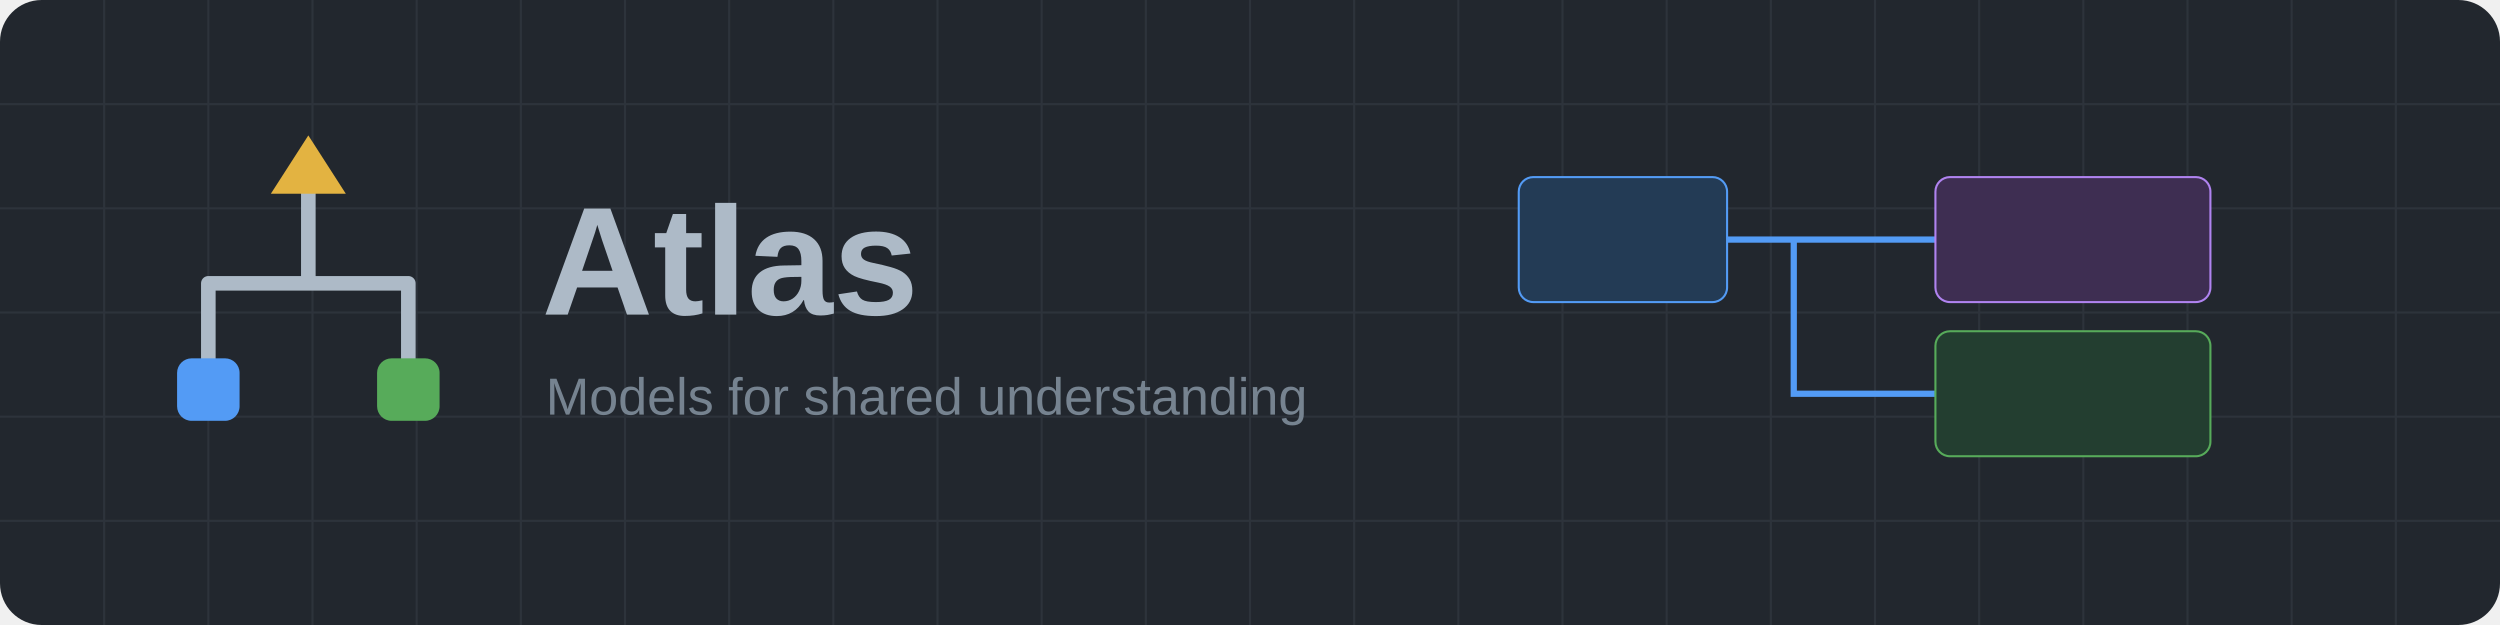
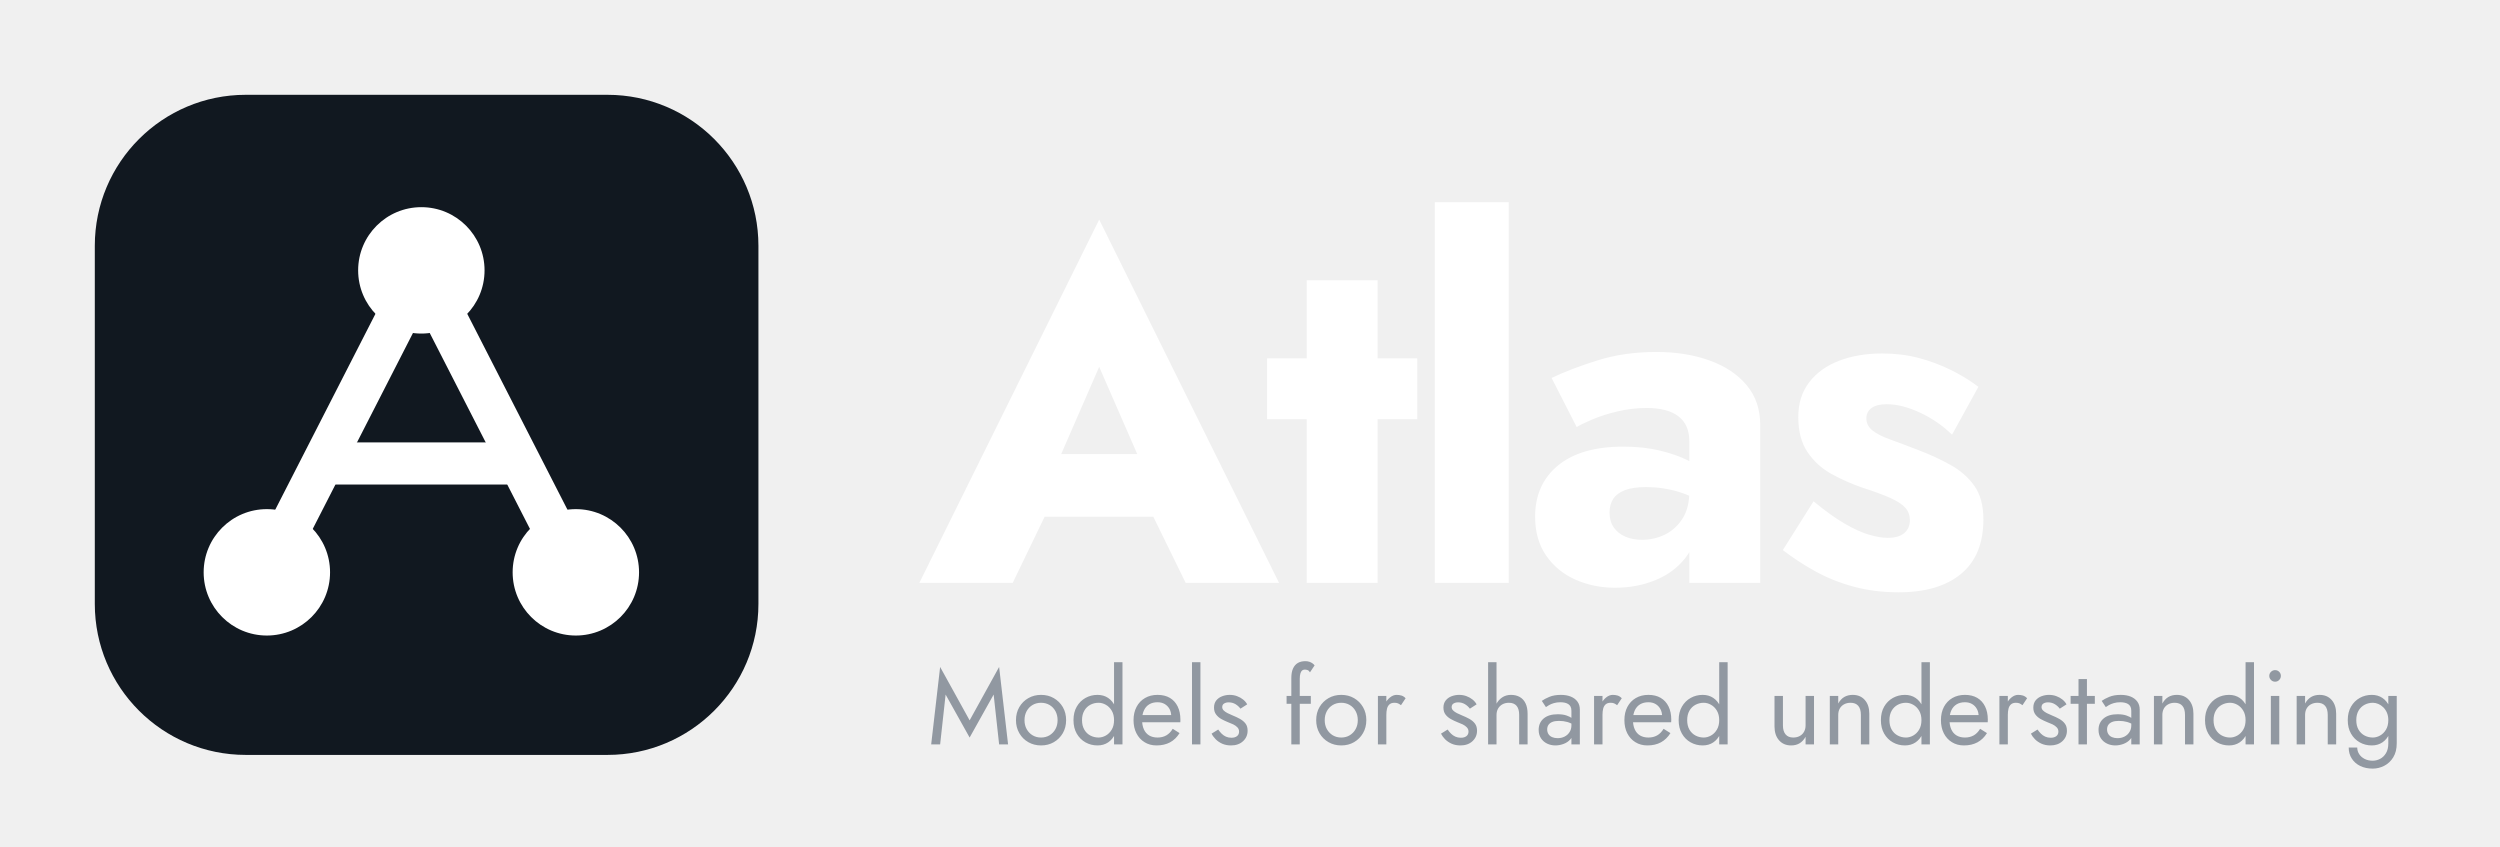
- <svg xmlns="http://www.w3.org/2000/svg" viewBox="0 0 1200 300" role="img" aria-label="Atlas — Models for shared understanding">
-   <rect width="1200" height="300" rx="20" fill="#22272e" />
-   <path d="M0 250H1200M0 200H1200M0 150H1200M0 100H1200M0 50H1200M50 0V300M100 0V300M150 0V300M200 0V300M250 0V300M300 0V300M350 0V300M400 0V300M450 0V300M500 0V300M550 0V300M600 0V300M650 0V300M700 0V300M750 0V300M800 0V300M850 0V300M900 0V300M950 0V300M1000 0V300M1050 0V300M1100 0V300M1150 0V300" stroke="#2d333b" />
-   <path fill="none" stroke="#adbac7" stroke-width="7" stroke-linejoin="round" d="M100 186v-50h48V90m0 46h48v50" />
-   <path fill="#e3b341" d="m148 65-18 28h36z" />
-   <rect x="85" y="172" width="30" height="30" rx="7" fill="#539bf5" />
-   <rect x="181" y="172" width="30" height="30" rx="7" fill="#57ab5a" />
-   <text x="260" y="151" fill="#adbac7" font-family="Segoe UI,Arial,sans-serif" font-size="74" font-weight="650">Atlas</text>
-   <text x="262" y="199" fill="#768390" font-family="Segoe UI,Arial,sans-serif" font-size="25">Models for shared understanding</text>
-   <path fill="none" stroke="#539bf5" stroke-width="3" d="M806 115h55v74h68m-68-74h68" />
-   <rect x="729" y="85" width="100" height="60" rx="7" fill="#233b55" stroke="#539bf5" />
-   <rect x="929" y="85" width="132" height="60" rx="7" fill="#3e2e52" stroke="#b083f0" />
-   <rect x="929" y="159" width="132" height="60" rx="7" fill="#233e30" stroke="#57ab5a" />
+ <svg xmlns="http://www.w3.org/2000/svg" width="712" height="241" viewBox="0 0 712 241" role="img" aria-label="Atlas — Models for shared understanding">
+   <rect x="27" y="27" width="189" height="188" rx="43" fill="#111820" />
+   <g fill="none" stroke="#ffffff" stroke-width="12" stroke-linecap="round" stroke-linejoin="round">
+     <path d="M76 163 L120 77 L164 163" />
+     <path d="M96 132 H144" />
+   </g>
+   <g fill="#ffffff">
+     <circle cx="120" cy="77" r="18" />
+     <circle cx="76" cy="163" r="18" />
+     <circle cx="164" cy="163" r="18" />
+   </g>
+   <path fill="#ffffff" d="M287.62 147.17H339.05L337.47 129.32H289.19ZM313.05 104.48 326.8 135.99 325.92 141.97 337.68 166H364.27L313.05 62.54L261.83 166H288.42L300.46 141.05L299.41 135.78ZM360.86 102.06V119.39H403.63V102.06ZM372.15 79.82V166H392.34V79.82ZM408.63 57.58V166H429.69V57.58ZM458.4 146Q458.4 143.65 459.46 142.06Q460.52 140.46 462.8 139.59Q465.09 138.72 468.78 138.72Q473.58 138.72 477.99 140.05Q482.4 141.38 485.71 143.94V134.64Q484.05 132.78 480.7 131.11Q477.36 129.44 472.71 128.32Q468.05 127.2 462.31 127.2Q450.24 127.2 443.72 132.57Q437.2 137.94 437.2 147.16Q437.2 153.7 440.35 158.24Q443.49 162.78 448.7 165.09Q453.9 167.39 460 167.39Q466.14 167.39 471.45 165.23Q476.76 163.07 480.05 158.82Q483.35 154.57 483.35 148.46L481.12 140.12Q481.12 144.6 479.21 147.65Q477.29 150.69 474.23 152.22Q471.17 153.74 467.58 153.74Q465.02 153.74 462.92 152.85Q460.83 151.96 459.61 150.23Q458.4 148.49 458.4 146ZM449.04 121.63Q450.4 120.78 453.47 119.47Q456.54 118.15 460.67 117.17Q464.79 116.19 469 116.19Q471.92 116.19 474.21 116.79Q476.51 117.39 478.05 118.59Q479.59 119.8 480.36 121.57Q481.12 123.33 481.12 125.72V166H501.31V120.99Q501.31 114.31 497.45 109.7Q493.59 105.08 486.88 102.66Q480.17 100.24 471.71 100.24Q462.65 100.24 455.03 102.62Q447.41 105 441.89 107.64ZM516.5 142.77 507.75 156.66Q512.06 159.98 517.03 162.73Q522 165.48 527.92 167.08Q533.84 168.69 540.75 168.69Q552.17 168.69 558.52 163.43Q564.87 158.17 564.87 147.93Q564.87 141.97 562.29 138.36Q559.71 134.74 555.47 132.39Q551.23 130.03 546.27 128.15Q541.55 126.33 538.28 125.15Q535 123.97 533.27 122.58Q531.54 121.2 531.54 119.13Q531.54 117.31 533.01 116.21Q534.48 115.12 537.35 115.12Q541.66 115.12 546.83 117.52Q552 119.93 555.94 123.8L563.45 110.16Q559.78 107.41 555.52 105.32Q551.27 103.23 546.45 101.95Q541.63 100.67 536.06 100.67Q529.19 100.67 523.79 102.74Q518.39 104.8 515.27 108.86Q512.15 112.91 512.15 118.78Q512.15 124.86 514.78 128.76Q517.42 132.66 521.57 134.96Q525.72 137.25 530.24 138.83Q535.38 140.48 538.37 141.82Q541.36 143.16 542.65 144.63Q543.94 146.1 543.94 148.14Q543.94 150.43 542.35 151.81Q540.76 153.18 537.59 153.18Q535.43 153.18 532.33 152.29Q529.24 151.39 525.31 149.1Q521.38 146.82 516.5 142.77Z" />
+   <path fill="#9198a1" d="M269.31 197.81 276.15 210.05 282.99 197.81 284.55 212H287.1L284.55 189.95L276.15 205.16L267.75 189.95L265.2 212H267.75ZM289.35 205.1Q289.35 207.17 290.3 208.81Q291.24 210.44 292.86 211.37Q294.48 212.3 296.49 212.3Q298.53 212.3 300.13 211.37Q301.74 210.44 302.69 208.81Q303.63 207.17 303.63 205.1Q303.63 203 302.69 201.38Q301.74 199.76 300.13 198.83Q298.53 197.9 296.49 197.9Q294.48 197.9 292.86 198.83Q291.24 199.76 290.3 201.38Q289.35 203 289.35 205.1ZM291.78 205.1Q291.78 203.66 292.39 202.53Q293.01 201.41 294.07 200.78Q295.14 200.15 296.49 200.15Q297.84 200.15 298.91 200.78Q299.97 201.41 300.59 202.53Q301.2 203.66 301.2 205.1Q301.2 206.54 300.59 207.65Q299.97 208.76 298.91 209.41Q297.84 210.05 296.49 210.05Q295.14 210.05 294.07 209.41Q293.01 208.76 292.39 207.65Q291.78 206.54 291.78 205.1ZM317.28 188.6V212H319.68V188.6ZM305.73 205.1Q305.73 207.32 306.66 208.94Q307.59 210.56 309.15 211.43Q310.71 212.3 312.57 212.3Q314.31 212.3 315.6 211.43Q316.89 210.56 317.62 208.94Q318.36 207.32 318.36 205.1Q318.36 202.85 317.62 201.25Q316.89 199.64 315.6 198.77Q314.31 197.9 312.57 197.9Q310.71 197.9 309.15 198.77Q307.59 199.64 306.66 201.25Q305.73 202.85 305.73 205.1ZM308.16 205.1Q308.16 203.51 308.81 202.4Q309.45 201.29 310.53 200.72Q311.61 200.15 312.87 200.15Q313.92 200.15 314.94 200.72Q315.96 201.29 316.62 202.4Q317.28 203.51 317.28 205.1Q317.28 206.69 316.62 207.8Q315.96 208.91 314.94 209.48Q313.92 210.05 312.87 210.05Q311.61 210.05 310.53 209.48Q309.45 208.91 308.81 207.8Q308.16 206.69 308.16 205.1ZM329.37 212.3Q331.59 212.3 333.23 211.42Q334.86 210.53 335.94 208.79L333.99 207.56Q333.24 208.82 332.16 209.44Q331.08 210.05 329.67 210.05Q328.26 210.05 327.27 209.45Q326.28 208.85 325.77 207.71Q325.26 206.57 325.26 204.95Q325.29 203.36 325.82 202.26Q326.34 201.17 327.32 200.58Q328.29 200 329.67 200Q330.84 200 331.71 200.51Q332.58 201.02 333.08 201.92Q333.57 202.82 333.57 204.05Q333.57 204.26 333.48 204.57Q333.39 204.89 333.3 205.04L334.26 203.66H324.36V205.7H336.15Q336.15 205.64 336.17 205.41Q336.18 205.19 336.18 204.98Q336.18 202.79 335.4 201.2Q334.62 199.61 333.17 198.75Q331.71 197.9 329.67 197.9Q327.63 197.9 326.09 198.8Q324.54 199.7 323.69 201.32Q322.83 202.94 322.83 205.1Q322.83 207.23 323.66 208.85Q324.48 210.47 325.97 211.38Q327.45 212.3 329.37 212.3ZM339.48 188.6V212H341.88V188.6ZM346.95 207.77 345.06 208.94Q345.45 209.75 346.22 210.53Q346.98 211.31 348.09 211.81Q349.2 212.3 350.58 212.3Q352.71 212.3 354.01 211.1Q355.32 209.9 355.32 208.1Q355.32 206.87 354.74 206.09Q354.15 205.31 353.16 204.75Q352.17 204.2 350.97 203.72Q350.25 203.42 349.59 203.09Q348.93 202.76 348.51 202.34Q348.09 201.92 348.09 201.38Q348.09 200.69 348.63 200.36Q349.17 200.03 349.92 200.03Q351 200.03 351.86 200.54Q352.71 201.05 353.28 201.83L355.2 200.6Q354.78 199.82 354.03 199.22Q353.28 198.62 352.3 198.26Q351.33 197.9 350.22 197.9Q349.11 197.9 348.08 198.29Q347.04 198.68 346.39 199.49Q345.75 200.3 345.75 201.53Q345.75 202.73 346.37 203.52Q346.98 204.32 347.89 204.81Q348.81 205.31 349.71 205.67Q350.52 205.97 351.24 206.31Q351.96 206.66 352.42 207.16Q352.89 207.65 352.89 208.37Q352.89 209.18 352.3 209.65Q351.72 210.11 350.7 210.11Q349.86 210.11 349.15 209.8Q348.45 209.48 347.91 208.94Q347.37 208.4 346.95 207.77ZM366.42 198.2V200.45H373.32V198.2ZM373.08 191.48 374.4 189.5Q374.19 189.2 373.81 188.93Q373.44 188.66 372.93 188.48Q372.42 188.3 371.76 188.3Q370.5 188.3 369.61 188.82Q368.73 189.35 368.25 190.4Q367.77 191.45 367.77 193.1V212H370.17V193.4Q370.17 192.41 370.35 191.81Q370.53 191.21 370.84 190.95Q371.16 190.7 371.61 190.7Q371.97 190.7 372.38 190.83Q372.78 190.97 373.08 191.48ZM374.85 205.1Q374.85 207.17 375.79 208.81Q376.74 210.44 378.36 211.37Q379.98 212.3 381.99 212.3Q384.03 212.3 385.63 211.37Q387.24 210.44 388.18 208.81Q389.13 207.17 389.13 205.1Q389.13 203 388.18 201.38Q387.24 199.76 385.63 198.83Q384.03 197.9 381.99 197.9Q379.98 197.9 378.36 198.83Q376.74 199.76 375.79 201.38Q374.85 203 374.85 205.1ZM377.28 205.1Q377.28 203.66 377.89 202.53Q378.51 201.41 379.57 200.78Q380.64 200.15 381.99 200.15Q383.34 200.15 384.4 200.78Q385.47 201.41 386.08 202.53Q386.7 203.66 386.7 205.1Q386.7 206.54 386.08 207.65Q385.47 208.76 384.4 209.41Q383.34 210.05 381.99 210.05Q380.64 210.05 379.57 209.41Q378.51 208.76 377.89 207.65Q377.28 206.54 377.28 205.1ZM394.83 198.2H392.43V212H394.83ZM399 200.84 400.32 198.86Q399.78 198.29 399.13 198.09Q398.49 197.9 397.74 197.9Q396.78 197.9 395.85 198.65Q394.92 199.4 394.33 200.68Q393.75 201.95 393.75 203.6H394.83Q394.83 202.61 395.02 201.83Q395.22 201.05 395.73 200.6Q396.24 200.15 397.14 200.15Q397.74 200.15 398.13 200.31Q398.52 200.48 399 200.84ZM412.29 207.77 410.4 208.94Q410.79 209.75 411.55 210.53Q412.32 211.31 413.43 211.81Q414.54 212.3 415.92 212.3Q418.05 212.3 419.35 211.1Q420.66 209.9 420.66 208.1Q420.66 206.87 420.07 206.09Q419.49 205.31 418.5 204.75Q417.51 204.2 416.31 203.72Q415.59 203.42 414.93 203.09Q414.27 202.76 413.85 202.34Q413.43 201.92 413.43 201.38Q413.43 200.69 413.97 200.36Q414.51 200.03 415.26 200.03Q416.34 200.03 417.19 200.54Q418.05 201.05 418.62 201.83L420.54 200.6Q420.12 199.82 419.37 199.22Q418.62 198.62 417.64 198.26Q416.67 197.9 415.56 197.9Q414.45 197.9 413.41 198.29Q412.38 198.68 411.74 199.49Q411.09 200.3 411.09 201.53Q411.09 202.73 411.7 203.52Q412.32 204.32 413.24 204.81Q414.15 205.31 415.05 205.67Q415.86 205.97 416.58 206.31Q417.3 206.66 417.76 207.16Q418.23 207.65 418.23 208.37Q418.23 209.18 417.64 209.65Q417.06 210.11 416.04 210.11Q415.2 210.11 414.5 209.8Q413.79 209.48 413.25 208.94Q412.71 208.4 412.29 207.77ZM426.21 188.6H423.81V212H426.21ZM432.66 203.6V212H435.06V203.3Q435.06 201.5 434.47 200.3Q433.89 199.1 432.82 198.5Q431.76 197.9 430.32 197.9Q428.88 197.9 427.78 198.65Q426.69 199.4 426.06 200.68Q425.43 201.95 425.43 203.6H426.21Q426.21 202.61 426.64 201.83Q427.08 201.05 427.87 200.6Q428.67 200.15 429.72 200.15Q431.19 200.15 431.92 201.02Q432.66 201.89 432.66 203.6ZM440.64 207.74Q440.64 206.99 441 206.45Q441.36 205.91 442.09 205.61Q442.83 205.31 444 205.31Q445.26 205.31 446.37 205.62Q447.48 205.94 448.53 206.66V205.25Q448.32 204.98 447.72 204.55Q447.12 204.11 446.11 203.76Q445.11 203.42 443.61 203.42Q441.06 203.42 439.63 204.63Q438.21 205.85 438.21 207.86Q438.21 209.27 438.87 210.26Q439.53 211.25 440.62 211.78Q441.72 212.3 442.98 212.3Q444.12 212.3 445.27 211.88Q446.43 211.46 447.22 210.59Q448.02 209.72 448.02 208.4L447.54 206.6Q447.54 207.68 447.01 208.5Q446.49 209.33 445.6 209.78Q444.72 210.23 443.61 210.23Q442.74 210.23 442.06 209.94Q441.39 209.66 441.01 209.09Q440.64 208.52 440.64 207.74ZM440.28 201.38Q440.61 201.14 441.18 200.81Q441.75 200.48 442.57 200.24Q443.4 200 444.42 200Q445.05 200 445.62 200.12Q446.19 200.24 446.62 200.51Q447.06 200.78 447.3 201.25Q447.54 201.71 447.54 202.43V212H449.94V202.1Q449.94 200.75 449.26 199.82Q448.59 198.89 447.37 198.39Q446.16 197.9 444.54 197.9Q442.62 197.9 441.25 198.47Q439.89 199.04 439.11 199.61ZM456.39 198.2H453.99V212H456.39ZM460.56 200.84 461.88 198.86Q461.34 198.29 460.69 198.09Q460.05 197.9 459.3 197.9Q458.34 197.9 457.41 198.65Q456.48 199.4 455.89 200.68Q455.31 201.95 455.31 203.6H456.39Q456.39 202.61 456.58 201.83Q456.78 201.05 457.29 200.6Q457.8 200.15 458.7 200.15Q459.3 200.15 459.69 200.31Q460.08 200.48 460.56 200.84ZM469.17 212.3Q471.39 212.3 473.02 211.42Q474.66 210.53 475.74 208.79L473.79 207.56Q473.04 208.82 471.96 209.44Q470.88 210.05 469.47 210.05Q468.06 210.05 467.07 209.45Q466.08 208.85 465.57 207.71Q465.06 206.57 465.06 204.95Q465.09 203.36 465.61 202.26Q466.14 201.17 467.11 200.58Q468.09 200 469.47 200Q470.64 200 471.51 200.51Q472.38 201.02 472.87 201.92Q473.37 202.82 473.37 204.05Q473.37 204.26 473.28 204.57Q473.19 204.89 473.1 205.04L474.06 203.66H464.16V205.7H475.95Q475.95 205.64 475.96 205.41Q475.98 205.19 475.98 204.98Q475.98 202.79 475.2 201.2Q474.42 199.61 472.96 198.75Q471.51 197.9 469.47 197.9Q467.43 197.9 465.88 198.8Q464.34 199.7 463.48 201.32Q462.63 202.94 462.63 205.1Q462.63 207.23 463.45 208.85Q464.28 210.47 465.76 211.38Q467.25 212.3 469.17 212.3ZM489.63 188.6V212H492.03V188.6ZM478.08 205.1Q478.08 207.32 479.01 208.94Q479.94 210.56 481.5 211.43Q483.06 212.3 484.92 212.3Q486.66 212.3 487.95 211.43Q489.24 210.56 489.97 208.94Q490.71 207.32 490.71 205.1Q490.71 202.85 489.97 201.25Q489.24 199.64 487.95 198.77Q486.66 197.9 484.92 197.9Q483.06 197.9 481.5 198.77Q479.94 199.64 479.01 201.25Q478.08 202.85 478.08 205.1ZM480.51 205.1Q480.51 203.51 481.15 202.4Q481.8 201.29 482.88 200.72Q483.96 200.15 485.22 200.15Q486.27 200.15 487.29 200.72Q488.31 201.29 488.97 202.4Q489.63 203.51 489.63 205.1Q489.63 206.69 488.97 207.8Q488.31 208.91 487.29 209.48Q486.27 210.05 485.22 210.05Q483.96 210.05 482.88 209.48Q481.8 208.91 481.15 207.8Q480.51 206.69 480.51 205.1ZM507.78 206.6V198.2H505.38V206.9Q505.38 209.36 506.67 210.83Q507.96 212.3 510.12 212.3Q511.5 212.3 512.52 211.69Q513.54 211.07 514.23 209.84V212H516.63V198.2H514.23V206.6Q514.23 207.62 513.79 208.4Q513.36 209.18 512.56 209.62Q511.77 210.05 510.72 210.05Q509.28 210.05 508.53 209.15Q507.78 208.25 507.78 206.6ZM529.98 203.6V212H532.38V203.3Q532.38 200.81 531.1 199.36Q529.83 197.9 527.64 197.9Q526.29 197.9 525.25 198.5Q524.22 199.1 523.53 200.36V198.2H521.13V212H523.53V203.6Q523.53 202.58 523.96 201.8Q524.4 201.02 525.19 200.59Q525.99 200.15 527.04 200.15Q528.48 200.15 529.23 201.02Q529.98 201.89 529.98 203.6ZM547.23 188.6V212H549.63V188.6ZM535.68 205.1Q535.68 207.32 536.61 208.94Q537.54 210.56 539.1 211.43Q540.66 212.3 542.52 212.3Q544.26 212.3 545.55 211.43Q546.84 210.56 547.57 208.94Q548.31 207.32 548.31 205.1Q548.31 202.85 547.57 201.25Q546.84 199.64 545.55 198.77Q544.26 197.9 542.52 197.9Q540.66 197.9 539.1 198.77Q537.54 199.64 536.61 201.25Q535.68 202.85 535.68 205.1ZM538.11 205.1Q538.11 203.51 538.75 202.4Q539.4 201.29 540.48 200.72Q541.56 200.15 542.82 200.15Q543.87 200.15 544.89 200.72Q545.91 201.29 546.57 202.4Q547.23 203.51 547.23 205.1Q547.23 206.69 546.57 207.8Q545.91 208.91 544.89 209.48Q543.87 210.05 542.82 210.05Q541.56 210.05 540.48 209.48Q539.4 208.91 538.75 207.8Q538.11 206.69 538.11 205.1ZM559.32 212.3Q561.54 212.3 563.17 211.42Q564.81 210.53 565.89 208.79L563.94 207.56Q563.19 208.82 562.11 209.44Q561.03 210.05 559.62 210.05Q558.21 210.05 557.22 209.45Q556.23 208.85 555.72 207.71Q555.21 206.57 555.21 204.95Q555.24 203.36 555.76 202.26Q556.29 201.17 557.26 200.58Q558.24 200 559.62 200Q560.79 200 561.66 200.51Q562.53 201.02 563.02 201.92Q563.52 202.82 563.52 204.05Q563.52 204.26 563.43 204.57Q563.34 204.89 563.25 205.04L564.21 203.66H554.31V205.7H566.1Q566.1 205.64 566.11 205.41Q566.13 205.19 566.13 204.98Q566.13 202.79 565.35 201.2Q564.57 199.61 563.11 198.75Q561.66 197.9 559.62 197.9Q557.58 197.9 556.03 198.8Q554.49 199.7 553.63 201.32Q552.78 202.94 552.78 205.1Q552.78 207.23 553.6 208.85Q554.43 210.47 555.91 211.38Q557.4 212.3 559.32 212.3ZM571.83 198.2H569.43V212H571.83ZM576 200.84 577.32 198.86Q576.78 198.29 576.13 198.09Q575.49 197.9 574.74 197.9Q573.78 197.9 572.85 198.65Q571.92 199.4 571.34 200.68Q570.75 201.95 570.75 203.6H571.83Q571.83 202.61 572.02 201.83Q572.22 201.05 572.73 200.6Q573.24 200.15 574.14 200.15Q574.74 200.15 575.13 200.31Q575.52 200.48 576 200.84ZM580.29 207.77 578.4 208.94Q578.79 209.75 579.55 210.53Q580.32 211.31 581.43 211.81Q582.54 212.3 583.92 212.3Q586.05 212.3 587.36 211.1Q588.66 209.9 588.66 208.1Q588.66 206.87 588.07 206.09Q587.49 205.31 586.5 204.75Q585.51 204.2 584.31 203.72Q583.59 203.42 582.93 203.09Q582.27 202.76 581.85 202.34Q581.43 201.92 581.43 201.38Q581.43 200.69 581.97 200.36Q582.51 200.03 583.26 200.03Q584.34 200.03 585.19 200.54Q586.05 201.05 586.62 201.83L588.54 200.6Q588.12 199.82 587.37 199.22Q586.62 198.62 585.64 198.26Q584.67 197.9 583.56 197.9Q582.45 197.9 581.41 198.29Q580.38 198.68 579.73 199.49Q579.09 200.3 579.09 201.53Q579.09 202.73 579.7 203.52Q580.32 204.32 581.23 204.81Q582.15 205.31 583.05 205.67Q583.86 205.97 584.58 206.31Q585.3 206.66 585.76 207.16Q586.23 207.65 586.23 208.37Q586.23 209.18 585.64 209.65Q585.06 210.11 584.04 210.11Q583.2 210.11 582.49 209.8Q581.79 209.48 581.25 208.94Q580.71 208.4 580.29 207.77ZM589.71 198.2V200.45H596.61V198.2ZM591.96 193.4V212H594.36V193.4ZM600.09 207.74Q600.09 206.99 600.45 206.45Q600.81 205.91 601.54 205.61Q602.28 205.31 603.45 205.31Q604.71 205.31 605.82 205.62Q606.93 205.94 607.98 206.66V205.25Q607.77 204.98 607.17 204.55Q606.57 204.11 605.56 203.76Q604.56 203.42 603.06 203.42Q600.51 203.42 599.09 204.63Q597.66 205.85 597.66 207.86Q597.66 209.27 598.32 210.26Q598.98 211.25 600.08 211.78Q601.17 212.3 602.43 212.3Q603.57 212.3 604.72 211.88Q605.88 211.46 606.67 210.59Q607.47 209.72 607.47 208.4L606.99 206.6Q606.99 207.68 606.46 208.5Q605.94 209.33 605.05 209.78Q604.17 210.23 603.06 210.23Q602.19 210.23 601.51 209.94Q600.84 209.66 600.47 209.09Q600.09 208.52 600.09 207.74ZM599.73 201.38Q600.06 201.14 600.63 200.81Q601.2 200.48 602.03 200.24Q602.85 200 603.87 200Q604.5 200 605.07 200.12Q605.64 200.24 606.08 200.51Q606.51 200.78 606.75 201.25Q606.99 201.71 606.99 202.43V212H609.39V202.1Q609.39 200.75 608.71 199.82Q608.04 198.89 606.83 198.39Q605.61 197.9 603.99 197.9Q602.07 197.9 600.7 198.47Q599.34 199.04 598.56 199.61ZM622.29 203.6V212H624.69V203.3Q624.69 200.81 623.41 199.36Q622.14 197.9 619.95 197.9Q618.6 197.9 617.56 198.5Q616.53 199.1 615.84 200.36V198.2H613.44V212H615.84V203.6Q615.84 202.58 616.27 201.8Q616.71 201.02 617.5 200.59Q618.3 200.15 619.35 200.15Q620.79 200.15 621.54 201.02Q622.29 201.89 622.29 203.6ZM639.54 188.6V212H641.94V188.6ZM627.99 205.1Q627.99 207.32 628.92 208.94Q629.85 210.56 631.41 211.43Q632.97 212.3 634.83 212.3Q636.57 212.3 637.86 211.43Q639.15 210.56 639.88 208.94Q640.62 207.32 640.62 205.1Q640.62 202.85 639.88 201.25Q639.15 199.64 637.86 198.77Q636.57 197.9 634.83 197.9Q632.97 197.9 631.41 198.77Q629.85 199.64 628.92 201.25Q627.99 202.85 627.99 205.1ZM630.42 205.1Q630.42 203.51 631.06 202.4Q631.71 201.29 632.79 200.72Q633.87 200.15 635.13 200.15Q636.18 200.15 637.2 200.72Q638.22 201.29 638.88 202.4Q639.54 203.51 639.54 205.1Q639.54 206.69 638.88 207.8Q638.22 208.91 637.2 209.48Q636.18 210.05 635.13 210.05Q633.87 210.05 632.79 209.48Q631.71 208.91 631.06 207.8Q630.42 206.69 630.42 205.1ZM646.29 192.5Q646.29 193.16 646.78 193.66Q647.28 194.15 647.94 194.15Q648.63 194.15 649.11 193.66Q649.59 193.16 649.59 192.5Q649.59 191.81 649.11 191.33Q648.63 190.85 647.94 190.85Q647.28 190.85 646.78 191.33Q646.29 191.81 646.29 192.5ZM646.74 198.2V212H649.14V198.2ZM662.94 203.6V212H665.34V203.3Q665.34 200.81 664.06 199.36Q662.79 197.9 660.6 197.9Q659.25 197.9 658.21 198.5Q657.18 199.1 656.49 200.36V198.2H654.09V212H656.49V203.6Q656.49 202.58 656.92 201.8Q657.36 201.02 658.15 200.59Q658.95 200.15 660 200.15Q661.44 200.15 662.19 201.02Q662.94 201.89 662.94 203.6ZM668.91 212.9Q668.91 214.67 669.78 216.03Q670.65 217.4 672.19 218.15Q673.74 218.9 675.75 218.9Q677.49 218.9 679.05 218.09Q680.61 217.28 681.6 215.68Q682.59 214.07 682.59 211.7V198.2H680.19V211.7Q680.19 213.44 679.51 214.53Q678.84 215.63 677.82 216.14Q676.8 216.65 675.75 216.65Q674.4 216.65 673.41 216.12Q672.42 215.6 671.88 214.75Q671.34 213.89 671.34 212.9ZM668.64 205.1Q668.64 207.32 669.57 208.94Q670.5 210.56 672.06 211.43Q673.62 212.3 675.48 212.3Q677.22 212.3 678.51 211.43Q679.8 210.56 680.53 208.94Q681.27 207.32 681.27 205.1Q681.27 202.85 680.53 201.25Q679.8 199.64 678.51 198.77Q677.22 197.9 675.48 197.9Q673.62 197.9 672.06 198.77Q670.5 199.64 669.57 201.25Q668.64 202.85 668.64 205.1ZM671.07 205.1Q671.07 203.51 671.71 202.4Q672.36 201.29 673.44 200.72Q674.52 200.15 675.78 200.15Q676.56 200.15 677.34 200.48Q678.12 200.81 678.76 201.44Q679.41 202.07 679.8 202.99Q680.19 203.9 680.19 205.1Q680.19 206.69 679.53 207.8Q678.87 208.91 677.85 209.48Q676.83 210.05 675.78 210.05Q674.52 210.05 673.44 209.48Q672.36 208.91 671.71 207.8Q671.07 206.69 671.07 205.1Z" />
</svg>
